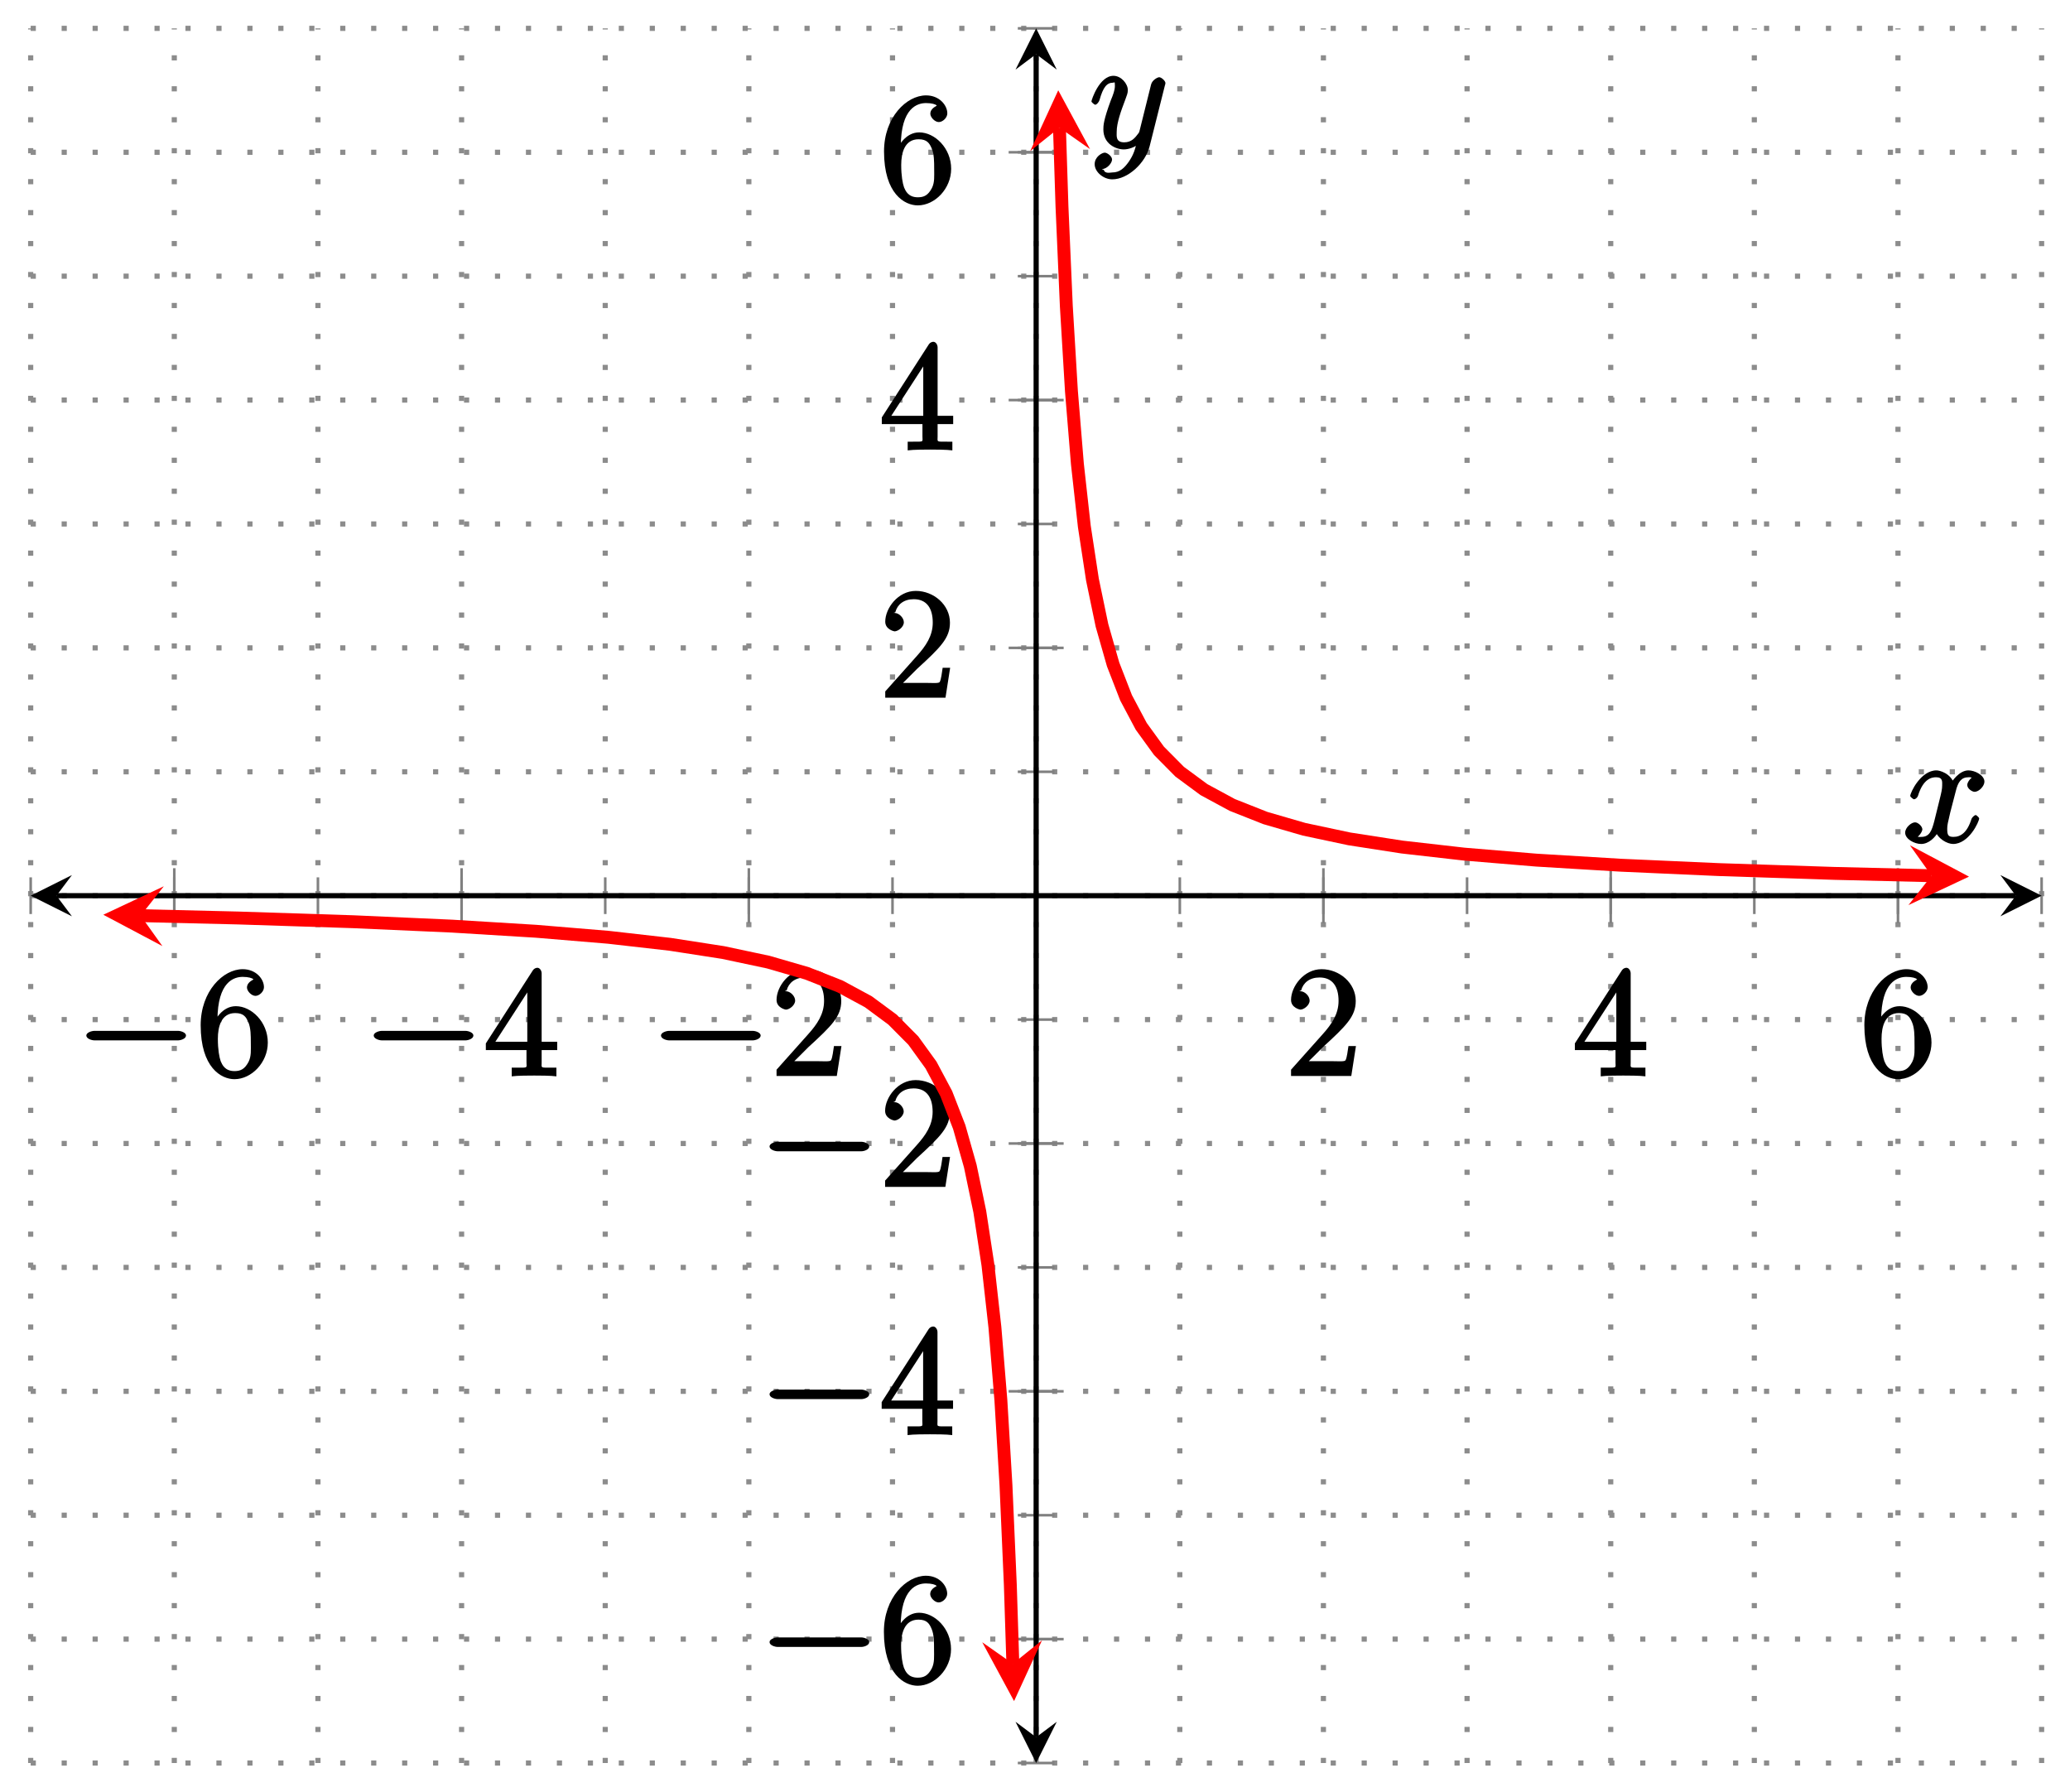
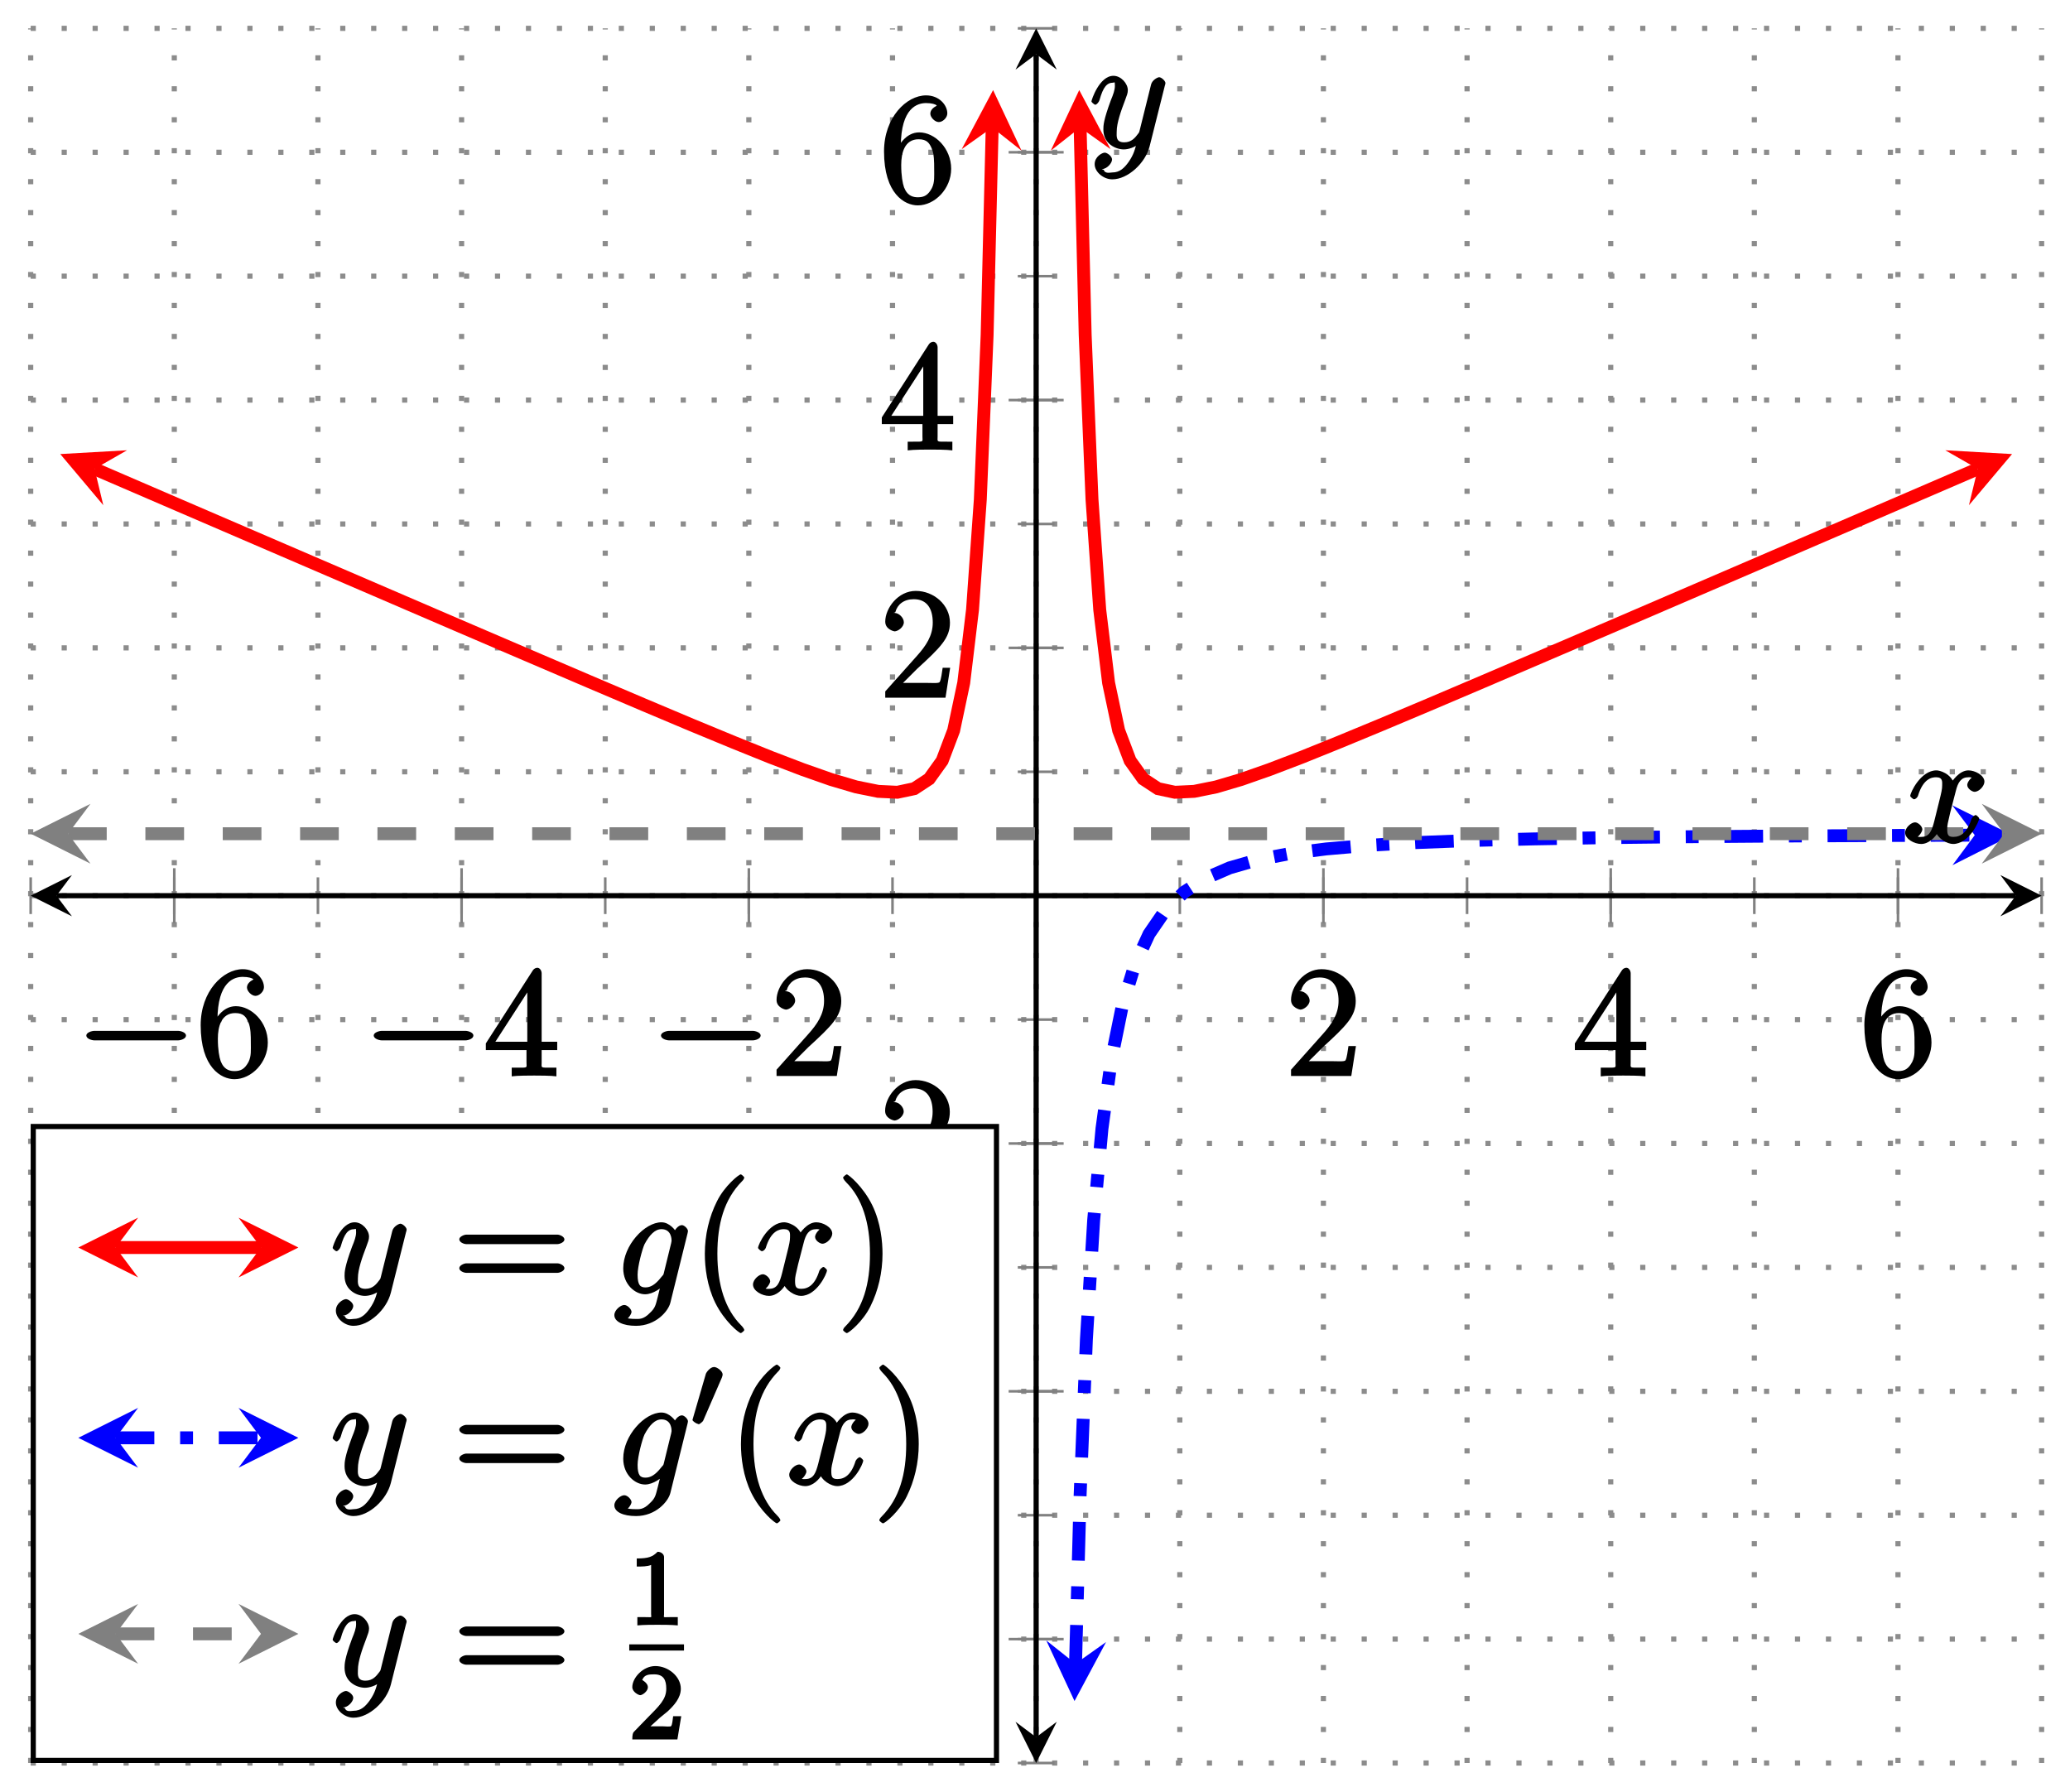
<svg xmlns="http://www.w3.org/2000/svg" xmlns:xlink="http://www.w3.org/1999/xlink" width="159.97pt" height="138.42pt" viewBox="0 0 159.97 138.42" version="1.1">
  <defs>
    <g>
      <symbol overflow="visible" id="glyph0-0">
        <path style="stroke:none;" d="" />
      </symbol>
      <symbol overflow="visible" id="glyph0-1">
        <path style="stroke:none;" d="M 7.875 -2.75 C 8.078 -2.75 8.484 -2.875 8.484 -3.125 C 8.484 -3.359 8.078 -3.484 7.875 -3.484 L 1.406 -3.484 C 1.203 -3.484 0.781 -3.359 0.781 -3.125 C 0.781 -2.875 1.203 -2.75 1.406 -2.75 Z M 7.875 -2.75 " />
      </symbol>
      <symbol overflow="visible" id="glyph1-0">
        <path style="stroke:none;" d="" />
      </symbol>
      <symbol overflow="visible" id="glyph1-1">
        <path style="stroke:none;" d="M 1.625 -4.297 C 1.625 -7.328 2.938 -7.656 3.578 -7.656 C 4.016 -7.656 4.328 -7.562 4.391 -7.469 C 4.531 -7.469 3.906 -7.312 3.906 -6.828 C 3.906 -6.562 4.25 -6.188 4.562 -6.188 C 4.859 -6.188 5.219 -6.516 5.219 -6.859 C 5.219 -7.484 4.609 -8.25 3.578 -8.25 C 2.062 -8.25 0.328 -6.547 0.328 -3.922 C 0.328 -0.641 1.922 0.25 2.938 0.25 C 4.25 0.25 5.516 -1.031 5.516 -2.578 C 5.516 -4.172 4.25 -5.391 3.047 -5.391 C 1.984 -5.391 1.422 -4.312 1.297 -3.984 L 1.625 -3.984 Z M 2.938 -0.375 C 2.188 -0.375 1.984 -0.891 1.875 -1.141 C 1.766 -1.453 1.656 -2.031 1.656 -2.875 C 1.656 -3.812 1.922 -4.859 3 -4.859 C 3.656 -4.859 3.844 -4.547 4.016 -4.141 C 4.203 -3.703 4.203 -3.109 4.203 -2.594 C 4.203 -1.984 4.25 -1.547 4.031 -1.094 C 3.734 -0.531 3.422 -0.375 2.938 -0.375 Z M 2.938 -0.375 " />
      </symbol>
      <symbol overflow="visible" id="glyph1-2">
        <path style="stroke:none;" d="M 4.469 -7.922 C 4.469 -8.156 4.312 -8.359 4.141 -8.359 C 4.047 -8.359 3.891 -8.312 3.797 -8.172 L 0.156 -2.516 L 0.156 -2 L 3.297 -2 L 3.297 -1.047 C 3.297 -0.609 3.438 -0.641 2.562 -0.641 L 2.156 -0.641 L 2.156 0.031 C 2.609 -0.031 3.547 -0.031 3.891 -0.031 C 4.219 -0.031 5.172 -0.031 5.609 0.031 L 5.609 -0.641 L 5.219 -0.641 C 4.344 -0.641 4.469 -0.609 4.469 -1.047 L 4.469 -2 L 5.672 -2 L 5.672 -2.641 L 4.469 -2.641 Z M 3.359 -7 L 3.359 -2.641 L 0.891 -2.641 L 3.641 -6.891 Z M 3.359 -7 " />
      </symbol>
      <symbol overflow="visible" id="glyph1-3">
        <path style="stroke:none;" d="M 5.266 -2.312 L 4.859 -2.312 C 4.797 -1.953 4.75 -1.406 4.625 -1.203 C 4.547 -1.094 3.984 -1.141 3.625 -1.141 L 1.406 -1.141 L 1.516 -0.891 C 1.844 -1.156 2.562 -1.922 2.875 -2.219 C 4.703 -3.891 5.422 -4.609 5.422 -5.797 C 5.422 -7.172 4.172 -8.25 2.781 -8.25 C 1.406 -8.25 0.422 -6.906 0.422 -5.875 C 0.422 -5.266 1.109 -5.125 1.141 -5.125 C 1.406 -5.125 1.859 -5.453 1.859 -5.828 C 1.859 -6.172 1.484 -6.547 1.141 -6.547 C 1.047 -6.547 1.016 -6.547 1.203 -6.609 C 1.359 -7.203 1.859 -7.609 2.625 -7.609 C 3.641 -7.609 4.094 -6.891 4.094 -5.797 C 4.094 -4.781 3.562 -4 2.875 -3.234 L 0.422 -0.484 L 0.422 0 L 5.078 0 L 5.438 -2.312 Z M 5.266 -2.312 " />
      </symbol>
+       <symbol overflow="visible" id="glyph1-4">
+         <path style="stroke:none;" d="M 8.062 -3.875 C 8.234 -3.875 8.609 -4.016 8.609 -4.234 C 8.609 -4.453 8.25 -4.609 8.062 -4.609 L 1.031 -4.609 C 0.859 -4.609 0.484 -4.453 0.484 -4.25 C 0.484 -4.016 0.844 -3.875 1.031 -3.875 Z M 8.062 -1.656 C 8.234 -1.656 8.609 -1.797 8.609 -2.016 C 8.609 -2.234 8.25 -2.391 8.062 -2.391 L 1.031 -2.391 C 0.859 -2.391 0.484 -2.234 0.484 -2.016 C 0.484 -1.797 0.844 -1.656 1.031 -1.656 Z M 8.062 -1.656 " />
+       </symbol>
+       <symbol overflow="visible" id="glyph1-5">
+         <path style="stroke:none;" d="M 4.047 2.766 C 4.047 2.719 4 2.594 3.797 2.391 C 2.594 1.188 1.969 -0.688 1.969 -3.125 C 1.969 -5.438 2.484 -7.328 3.875 -8.734 C 4 -8.844 4.047 -8.984 4.047 -9.016 C 4.047 -9.078 3.828 -9.266 3.781 -9.266 C 3.625 -9.266 2.516 -8.359 1.938 -7.188 C 1.328 -5.969 1 -4.594 1 -3.125 C 1 -2.062 1.172 -0.641 1.797 0.641 C 2.5 2.078 3.641 3 3.781 3 C 3.828 3 4.047 2.828 4.047 2.766 Z M 4.047 2.766 " />
+       </symbol>
+       <symbol overflow="visible" id="glyph1-6">
+         <path style="stroke:none;" d="M 3.531 -3.125 C 3.531 -4.031 3.406 -5.516 2.734 -6.891 C 2.031 -8.328 0.891 -9.266 0.766 -9.266 C 0.719 -9.266 0.484 -9.078 0.484 -9.016 C 0.484 -8.984 0.531 -8.844 0.734 -8.641 C 1.938 -7.438 2.562 -5.562 2.562 -3.125 C 2.562 -0.812 2.047 1.078 0.656 2.484 C 0.531 2.594 0.484 2.719 0.484 2.766 C 0.484 2.828 0.719 3 0.766 3 C 0.922 3 2.016 2.109 2.594 0.938 C 3.203 -0.281 3.531 -1.688 3.531 -3.125 Z M 3.531 -3.125 " />
+       </symbol>
      <symbol overflow="visible" id="glyph2-0">
        <path style="stroke:none;" d="" />
      </symbol>
      <symbol overflow="visible" id="glyph2-1">
        <path style="stroke:none;" d="M 5.672 -5.172 C 5.281 -5.109 4.969 -4.656 4.969 -4.438 C 4.969 -4.141 5.359 -3.906 5.531 -3.906 C 5.891 -3.906 6.297 -4.359 6.297 -4.688 C 6.297 -5.188 5.562 -5.562 5.062 -5.562 C 4.344 -5.562 3.766 -4.703 3.656 -4.469 L 3.984 -4.469 C 3.703 -5.359 2.812 -5.562 2.594 -5.562 C 1.375 -5.562 0.562 -3.844 0.562 -3.578 C 0.562 -3.531 0.781 -3.328 0.859 -3.328 C 0.953 -3.328 1.094 -3.438 1.156 -3.578 C 1.562 -4.922 2.219 -5.031 2.562 -5.031 C 3.094 -5.031 3.031 -4.672 3.031 -4.391 C 3.031 -4.125 2.969 -3.844 2.828 -3.281 L 2.422 -1.641 C 2.234 -0.922 2.062 -0.422 1.422 -0.422 C 1.359 -0.422 1.172 -0.375 0.922 -0.531 L 0.812 -0.281 C 1.25 -0.359 1.5 -0.859 1.5 -1 C 1.5 -1.25 1.156 -1.547 0.938 -1.547 C 0.641 -1.547 0.172 -1.141 0.172 -0.75 C 0.172 -0.25 0.891 0.125 1.406 0.125 C 1.984 0.125 2.5 -0.375 2.75 -0.859 L 2.469 -0.969 C 2.672 -0.266 3.438 0.125 3.875 0.125 C 5.094 0.125 5.891 -1.594 5.891 -1.859 C 5.891 -1.906 5.688 -2.109 5.625 -2.109 C 5.516 -2.109 5.328 -1.906 5.297 -1.812 C 4.969 -0.75 4.453 -0.422 3.906 -0.422 C 3.484 -0.422 3.422 -0.578 3.422 -1.062 C 3.422 -1.328 3.469 -1.516 3.656 -2.312 L 4.078 -3.938 C 4.25 -4.656 4.5 -5.031 5.062 -5.031 C 5.078 -5.031 5.297 -5.062 5.547 -4.906 Z M 5.672 -5.172 " />
      </symbol>
      <symbol overflow="visible" id="glyph2-2">
        <path style="stroke:none;" d="M 3.031 1.094 C 2.703 1.547 2.359 1.906 1.766 1.906 C 1.625 1.906 1.203 2.031 1.109 1.703 C 0.906 1.641 0.969 1.641 0.984 1.641 C 1.344 1.641 1.75 1.188 1.75 0.906 C 1.75 0.641 1.359 0.375 1.188 0.375 C 0.984 0.375 0.406 0.688 0.406 1.266 C 0.406 1.875 1.094 2.438 1.766 2.438 C 2.969 2.438 4.328 1.188 4.656 -0.125 L 5.828 -4.797 C 5.844 -4.859 5.875 -4.922 5.875 -5 C 5.875 -5.172 5.562 -5.453 5.391 -5.453 C 5.281 -5.453 4.859 -5.25 4.766 -4.891 L 3.891 -1.375 C 3.828 -1.156 3.875 -1.25 3.781 -1.109 C 3.531 -0.781 3.266 -0.422 2.688 -0.422 C 2.016 -0.422 2.109 -0.922 2.109 -1.25 C 2.109 -1.922 2.438 -2.844 2.766 -3.703 C 2.891 -4.047 2.969 -4.219 2.969 -4.453 C 2.969 -4.953 2.453 -5.562 1.859 -5.562 C 0.766 -5.562 0.156 -3.688 0.156 -3.578 C 0.156 -3.531 0.375 -3.328 0.453 -3.328 C 0.562 -3.328 0.734 -3.531 0.781 -3.688 C 1.062 -4.703 1.359 -5.031 1.828 -5.031 C 1.938 -5.031 1.969 -5.172 1.969 -4.781 C 1.969 -4.469 1.844 -4.125 1.656 -3.672 C 1.078 -2.109 1.078 -1.703 1.078 -1.422 C 1.078 -0.281 2.062 0.125 2.656 0.125 C 3 0.125 3.531 -0.031 3.844 -0.344 L 3.688 -0.516 C 3.516 0.141 3.438 0.5 3.031 1.094 Z M 3.031 1.094 " />
      </symbol>
+       <symbol overflow="visible" id="glyph2-3">
+         <path style="stroke:none;" d="M 3.875 -1.656 C 3.828 -1.469 3.844 -1.531 3.688 -1.344 C 3.203 -0.719 2.828 -0.531 2.453 -0.531 C 2.062 -0.531 1.844 -0.688 1.844 -1.516 C 1.844 -2.156 2.203 -3.484 2.375 -3.859 C 2.766 -4.594 3.188 -5.031 3.688 -5.031 C 4.484 -5.031 4.469 -4.203 4.469 -4.125 L 4.438 -3.953 Z M 4.938 -4.625 C 4.781 -4.969 4.297 -5.562 3.688 -5.562 C 2.391 -5.562 0.734 -3.781 0.734 -2 C 0.734 -0.75 1.656 0 2.422 0 C 3.062 0 3.734 -0.531 3.938 -0.781 L 3.672 -0.891 L 3.406 0.188 C 3.234 0.844 3.219 1.047 2.781 1.453 C 2.297 1.953 1.953 1.906 1.703 1.906 C 1.344 1.906 1.047 1.875 0.734 1.781 L 0.734 2.078 C 1.125 1.969 1.375 1.5 1.375 1.359 C 1.375 1.172 1.078 0.828 0.812 0.828 C 0.531 0.828 0.047 1.219 0.047 1.609 C 0.047 2.109 0.703 2.438 1.719 2.438 C 3.266 2.438 4.219 1.297 4.375 0.656 L 5.703 -4.703 C 5.734 -4.844 5.734 -4.859 5.734 -4.891 C 5.734 -5.062 5.453 -5.344 5.266 -5.344 C 4.984 -5.344 4.656 -4.953 4.609 -4.625 Z M 4.938 -4.625 " />
+       </symbol>
+       <symbol overflow="visible" id="glyph3-0">
+         <path style="stroke:none;" d="" />
+       </symbol>
+       <symbol overflow="visible" id="glyph3-1">
+         <path style="stroke:none;" d="M 2.312 -3.922 C 2.344 -4.031 2.375 -4.094 2.375 -4.172 C 2.375 -4.438 1.938 -4.75 1.719 -4.75 C 1.406 -4.75 1.109 -4.328 1.078 -4.219 L 0.078 -0.781 C 0.047 -0.688 0.047 -0.656 0.047 -0.656 C 0.047 -0.578 0.281 -0.422 0.359 -0.391 C 0.516 -0.328 0.531 -0.328 0.547 -0.328 C 0.562 -0.328 0.812 -0.484 0.875 -0.609 Z M 2.312 -3.922 " />
+       </symbol>
+       <symbol overflow="visible" id="glyph4-0">
+         <path style="stroke:none;" d="" />
+       </symbol>
+       <symbol overflow="visible" id="glyph4-1">
+         <path style="stroke:none;" d="M 2.688 -5.266 C 2.688 -5.469 2.484 -5.672 2.188 -5.672 C 1.812 -5.297 1.516 -5.156 0.578 -5.156 L 0.578 -4.531 C 0.984 -4.531 1.406 -4.531 1.688 -4.656 L 1.688 -0.844 C 1.688 -0.547 1.844 -0.625 1.094 -0.625 L 0.625 -0.625 L 0.625 0.016 C 1.141 -0.031 1.828 -0.031 2.188 -0.031 C 2.547 -0.031 3.234 -0.031 3.75 0.016 L 3.75 -0.625 L 3.281 -0.625 C 2.531 -0.625 2.688 -0.547 2.688 -0.844 Z M 2.688 -5.266 " />
+       </symbol>
+       <symbol overflow="visible" id="glyph4-2">
+         <path style="stroke:none;" d="M 2.375 -1.688 C 2.5 -1.797 2.844 -2.062 2.969 -2.172 C 3.453 -2.625 3.984 -3.203 3.984 -3.922 C 3.984 -4.875 3 -5.672 2.016 -5.672 C 1.047 -5.672 0.234 -4.75 0.234 -4.047 C 0.234 -3.656 0.734 -3.422 0.844 -3.422 C 1.016 -3.422 1.438 -3.719 1.438 -4.031 C 1.438 -4.438 0.859 -4.625 1.016 -4.625 C 1.172 -5.016 1.531 -5.031 1.922 -5.031 C 2.656 -5.031 2.859 -4.594 2.859 -3.922 C 2.859 -3.094 2.328 -2.609 1.391 -1.656 L 0.375 -0.609 C 0.281 -0.531 0.234 -0.375 0.234 0 L 3.719 0 L 4.016 -1.797 L 3.391 -1.797 C 3.344 -1.453 3.328 -1.172 3.234 -1.031 C 3.188 -0.969 2.719 -1.016 2.594 -1.016 L 1.172 -1.016 L 1.297 -0.703 Z M 2.375 -1.688 " />
+       </symbol>
    </g>
    <clipPath id="clip1">
-       <path d="M 2.371 56 L 93 56 L 93 136.23 L 2.371 136.23 Z M 2.371 56 " />
+       <path d="M 2.371 2.191 L 91 2.191 L 91 76 L 2.371 76 Z M 2.371 2.191 " />
    </clipPath>
    <clipPath id="clip2">
-       <path d="M 67 2.191 L 157.777 2.191 L 157.777 82 L 67 82 Z M 67 2.191 " />
+       <path d="M 69 50 L 157.777 50 L 157.777 136.23 L 69 136.23 Z M 69 50 " />
+     </clipPath>
+     <clipPath id="clip3">
+       <path d="M 2.371 62 L 7 62 L 7 67 L 2.371 67 Z M 2.371 62 " />
+     </clipPath>
+     <clipPath id="clip4">
+       <path d="M 153 62 L 157.777 62 L 157.777 67 L 153 67 Z M 153 62 " />
+     </clipPath>
+     <clipPath id="clip5">
+       <path d="M 69 2.191 L 157.777 2.191 L 157.777 76 L 69 76 Z M 69 2.191 " />
    </clipPath>
  </defs>
  <g id="surface1">
    <path style="fill:none;stroke-width:0.399;stroke-linecap:butt;stroke-linejoin:miter;stroke:rgb(54.999%,54.999%,54.999%);stroke-opacity:1;stroke-dasharray:0.399,1.993;stroke-miterlimit:10;" d="M 0.001 -0 L 0.001 134.039 M 11.099 -0 L 11.099 134.039 M 22.2 -0 L 22.2 134.039 M 33.302 -0 L 33.302 134.039 M 44.403 -0 L 44.403 134.039 M 55.501 -0 L 55.501 134.039 M 66.603 -0 L 66.603 134.039 M 77.704 -0 L 77.704 134.039 M 88.806 -0 L 88.806 134.039 M 99.903 -0 L 99.903 134.039 M 111.005 -0 L 111.005 134.039 M 122.107 -0 L 122.107 134.039 M 133.204 -0 L 133.204 134.039 M 144.306 -0 L 144.306 134.039 M 155.407 -0 L 155.407 134.039 " transform="matrix(1,0,0,-1,2.37,136.23)" />
    <path style="fill:none;stroke-width:0.399;stroke-linecap:butt;stroke-linejoin:miter;stroke:rgb(54.999%,54.999%,54.999%);stroke-opacity:1;stroke-dasharray:0.399,1.993;stroke-miterlimit:10;" d="M 0.001 -0 L 155.407 -0 M 0.001 9.574 L 155.407 9.574 M 0.001 19.148 L 155.407 19.148 M 0.001 28.722 L 155.407 28.722 M 0.001 38.296 L 155.407 38.296 M 0.001 47.871 L 155.407 47.871 M 0.001 57.445 L 155.407 57.445 M 0.001 67.019 L 155.407 67.019 M 0.001 76.593 L 155.407 76.593 M 0.001 86.168 L 155.407 86.168 M 0.001 95.742 L 155.407 95.742 M 0.001 105.316 L 155.407 105.316 M 0.001 114.89 L 155.407 114.89 M 0.001 124.464 L 155.407 124.464 M 0.001 134.039 L 155.407 134.039 " transform="matrix(1,0,0,-1,2.37,136.23)" />
    <path style="fill:none;stroke-width:0.199;stroke-linecap:butt;stroke-linejoin:miter;stroke:rgb(50%,50%,50%);stroke-opacity:1;stroke-miterlimit:10;" d="M 0.001 65.601 L 0.001 68.437 M 11.099 65.601 L 11.099 68.437 M 22.2 65.601 L 22.2 68.437 M 33.302 65.601 L 33.302 68.437 M 44.403 65.601 L 44.403 68.437 M 55.501 65.601 L 55.501 68.437 M 66.603 65.601 L 66.603 68.437 M 77.704 65.601 L 77.704 68.437 M 88.806 65.601 L 88.806 68.437 M 99.903 65.601 L 99.903 68.437 M 111.005 65.601 L 111.005 68.437 M 122.107 65.601 L 122.107 68.437 M 133.204 65.601 L 133.204 68.437 M 144.306 65.601 L 144.306 68.437 M 155.407 65.601 L 155.407 68.437 " transform="matrix(1,0,0,-1,2.37,136.23)" />
    <path style="fill:none;stroke-width:0.199;stroke-linecap:butt;stroke-linejoin:miter;stroke:rgb(50%,50%,50%);stroke-opacity:1;stroke-miterlimit:10;" d="M 11.099 64.894 L 11.099 69.144 M 33.302 64.894 L 33.302 69.144 M 55.501 64.894 L 55.501 69.144 M 99.903 64.894 L 99.903 69.144 M 122.107 64.894 L 122.107 69.144 M 144.306 64.894 L 144.306 69.144 " transform="matrix(1,0,0,-1,2.37,136.23)" />
    <path style="fill:none;stroke-width:0.199;stroke-linecap:butt;stroke-linejoin:miter;stroke:rgb(50%,50%,50%);stroke-opacity:1;stroke-miterlimit:10;" d="M 76.286 -0 L 79.122 -0 M 76.286 9.574 L 79.122 9.574 M 76.286 19.148 L 79.122 19.148 M 76.286 28.722 L 79.122 28.722 M 76.286 38.296 L 79.122 38.296 M 76.286 47.871 L 79.122 47.871 M 76.286 57.445 L 79.122 57.445 M 76.286 67.019 L 79.122 67.019 M 76.286 76.593 L 79.122 76.593 M 76.286 86.168 L 79.122 86.168 M 76.286 95.742 L 79.122 95.742 M 76.286 105.316 L 79.122 105.316 M 76.286 114.89 L 79.122 114.89 M 76.286 124.464 L 79.122 124.464 M 76.286 134.039 L 79.122 134.039 " transform="matrix(1,0,0,-1,2.37,136.23)" />
    <path style="fill:none;stroke-width:0.199;stroke-linecap:butt;stroke-linejoin:miter;stroke:rgb(50%,50%,50%);stroke-opacity:1;stroke-miterlimit:10;" d="M 75.579 9.574 L 79.829 9.574 M 75.579 28.722 L 79.829 28.722 M 75.579 47.871 L 79.829 47.871 M 75.579 86.168 L 79.829 86.168 M 75.579 105.316 L 79.829 105.316 M 75.579 124.464 L 79.829 124.464 " transform="matrix(1,0,0,-1,2.37,136.23)" />
    <path style="fill:none;stroke-width:0.399;stroke-linecap:butt;stroke-linejoin:miter;stroke:rgb(0%,0%,0%);stroke-opacity:1;stroke-miterlimit:10;" d="M 1.993 67.019 L 153.415 67.019 " transform="matrix(1,0,0,-1,2.37,136.23)" />
    <path style=" stroke:none;fill-rule:nonzero;fill:rgb(0%,0%,0%);fill-opacity:1;" d="M 2.371 69.211 L 5.559 70.805 L 4.363 69.211 L 5.559 67.617 " />
    <path style=" stroke:none;fill-rule:nonzero;fill:rgb(0%,0%,0%);fill-opacity:1;" d="M 157.777 69.211 L 154.59 67.617 L 155.785 69.211 L 154.59 70.805 " />
    <path style="fill:none;stroke-width:0.399;stroke-linecap:butt;stroke-linejoin:miter;stroke:rgb(0%,0%,0%);stroke-opacity:1;stroke-miterlimit:10;" d="M 77.704 1.992 L 77.704 132.046 " transform="matrix(1,0,0,-1,2.37,136.23)" />
    <path style=" stroke:none;fill-rule:nonzero;fill:rgb(0%,0%,0%);fill-opacity:1;" d="M 80.074 136.23 L 81.668 133.043 L 80.074 134.238 L 78.48 133.043 " />
    <path style=" stroke:none;fill-rule:nonzero;fill:rgb(0%,0%,0%);fill-opacity:1;" d="M 80.074 2.191 L 78.48 5.379 L 80.074 4.184 L 81.668 5.379 " />
    <g style="fill:rgb(0%,0%,0%);fill-opacity:1;">
      <use xlink:href="#glyph0-1" x="5.89" y="83.14" />
    </g>
    <g style="fill:rgb(0%,0%,0%);fill-opacity:1;">
      <use xlink:href="#glyph1-1" x="15.18" y="83.14" />
    </g>
    <g style="fill:rgb(0%,0%,0%);fill-opacity:1;">
      <use xlink:href="#glyph0-1" x="28.1" y="83.14" />
    </g>
    <g style="fill:rgb(0%,0%,0%);fill-opacity:1;">
      <use xlink:href="#glyph1-2" x="37.39" y="83.14" />
    </g>
    <g style="fill:rgb(0%,0%,0%);fill-opacity:1;">
      <use xlink:href="#glyph0-1" x="50.3" y="83.14" />
    </g>
    <g style="fill:rgb(0%,0%,0%);fill-opacity:1;">
      <use xlink:href="#glyph1-3" x="59.59" y="83.14" />
    </g>
    <g style="fill:rgb(0%,0%,0%);fill-opacity:1;">
      <use xlink:href="#glyph1-3" x="99.35" y="83.14" />
    </g>
    <g style="fill:rgb(0%,0%,0%);fill-opacity:1;">
      <use xlink:href="#glyph1-2" x="121.55" y="83.14" />
    </g>
    <g style="fill:rgb(0%,0%,0%);fill-opacity:1;">
      <use xlink:href="#glyph1-1" x="143.75" y="83.14" />
    </g>
    <g style="fill:rgb(0%,0%,0%);fill-opacity:1;">
      <use xlink:href="#glyph0-1" x="58.69" y="130.01" />
    </g>
    <g style="fill:rgb(0%,0%,0%);fill-opacity:1;">
      <use xlink:href="#glyph1-1" x="67.98" y="130.01" />
    </g>
    <g style="fill:rgb(0%,0%,0%);fill-opacity:1;">
      <use xlink:href="#glyph0-1" x="58.69" y="110.86" />
    </g>
    <g style="fill:rgb(0%,0%,0%);fill-opacity:1;">
      <use xlink:href="#glyph1-2" x="67.98" y="110.86" />
    </g>
    <g style="fill:rgb(0%,0%,0%);fill-opacity:1;">
      <use xlink:href="#glyph0-1" x="58.69" y="91.71" />
    </g>
    <g style="fill:rgb(0%,0%,0%);fill-opacity:1;">
      <use xlink:href="#glyph1-3" x="67.98" y="91.71" />
    </g>
    <g style="fill:rgb(0%,0%,0%);fill-opacity:1;">
      <use xlink:href="#glyph1-3" x="67.99" y="53.91" />
    </g>
    <g style="fill:rgb(0%,0%,0%);fill-opacity:1;">
      <use xlink:href="#glyph1-2" x="67.99" y="34.77" />
    </g>
    <g style="fill:rgb(0%,0%,0%);fill-opacity:1;">
      <use xlink:href="#glyph1-1" x="67.99" y="15.62" />
    </g>
    <g clip-path="url(#clip1)" clip-rule="nonzero">
-       <path style="fill:none;stroke-width:0.996;stroke-linecap:butt;stroke-linejoin:miter;stroke:rgb(100%,0%,0%);stroke-opacity:1;stroke-miterlimit:10;" d="M 75.903 7.671 L 75.708 13.769 L 75.372 21.46 L 74.978 28.039 L 74.517 33.667 L 73.978 38.484 L 73.349 42.605 L 72.614 46.128 L 71.759 49.144 L 70.755 51.726 L 69.579 53.933 L 68.212 55.824 L 66.607 57.441 L 64.735 58.824 L 62.548 60.007 L 59.989 61.019 L 57.001 61.886 L 53.505 62.628 L 49.423 63.261 L 44.65 63.804 L 39.071 64.269 L 32.552 64.668 L 24.931 65.007 L 16.025 65.296 L 8.501 65.476 " transform="matrix(1,0,0,-1,2.37,136.23)" />
-     </g>
-     <path style=" stroke:none;fill-rule:nonzero;fill:rgb(100%,0%,0%);fill-opacity:1;" d="M 78.367 131.445 L 80.527 126.75 L 78.273 128.559 L 75.906 126.898 " />
-     <path style=" stroke:none;fill-rule:nonzero;fill:rgb(100%,0%,0%);fill-opacity:1;" d="M 7.984 70.684 L 12.551 73.105 L 10.871 70.754 L 12.66 68.484 " />
+       <path style="fill:none;stroke-width:0.996;stroke-linecap:butt;stroke-linejoin:miter;stroke:rgb(100%,0%,0%);stroke-opacity:1;stroke-miterlimit:10;" d="M 74.306 126.378 L 73.915 110.343 L 73.388 97.621 L 72.786 89.109 L 72.107 83.468 L 71.329 79.789 L 70.442 77.449 L 69.435 76.043 L 68.286 75.289 L 66.978 75.011 L 65.489 75.082 L 63.794 75.425 L 61.86 75.996 L 59.661 76.769 L 57.157 77.726 L 54.302 78.878 L 51.052 80.222 L 47.353 81.781 L 43.138 83.574 L 38.337 85.628 L 32.872 87.972 L 26.646 90.652 L 19.556 93.703 L 11.482 97.179 L 4.939 100 " transform="matrix(1,0,0,-1,2.37,136.23)" />
+     </g>
+     <path style=" stroke:none;fill-rule:nonzero;fill:rgb(100%,0%,0%);fill-opacity:1;" d="M 76.746 6.961 L 74.32 11.527 L 76.676 9.852 L 78.945 11.641 " />
+     <path style=" stroke:none;fill-rule:nonzero;fill:rgb(100%,0%,0%);fill-opacity:1;" d="M 4.656 35.086 L 7.984 39.039 L 7.309 36.23 L 9.816 34.793 " />
    <g clip-path="url(#clip2)" clip-rule="nonzero">
-       <path style="fill:none;stroke-width:0.996;stroke-linecap:butt;stroke-linejoin:miter;stroke:rgb(100%,0%,0%);stroke-opacity:1;stroke-miterlimit:10;" d="M 79.505 126.367 L 79.7 120.269 L 80.036 112.578 L 80.431 106 L 80.892 100.375 L 81.427 95.554 L 82.056 91.437 L 82.79 87.91 L 83.65 84.894 L 84.653 82.312 L 85.825 80.105 L 87.196 78.214 L 88.798 76.597 L 90.673 75.214 L 92.86 74.031 L 95.419 73.019 L 98.407 72.152 L 101.9 71.41 L 105.985 70.777 L 110.759 70.234 L 116.337 69.769 L 122.857 69.375 L 130.478 69.035 L 139.384 68.742 L 146.903 68.562 " transform="matrix(1,0,0,-1,2.37,136.23)" />
-     </g>
-     <path style=" stroke:none;fill-rule:nonzero;fill:rgb(100%,0%,0%);fill-opacity:1;" d="M 81.781 6.977 L 79.617 11.672 L 81.875 9.863 L 84.238 11.523 " />
-     <path style=" stroke:none;fill-rule:nonzero;fill:rgb(100%,0%,0%);fill-opacity:1;" d="M 152.164 67.738 L 147.598 65.316 L 149.273 67.668 L 147.484 69.938 " />
+       <path style="fill:none;stroke-width:0.996;stroke-linecap:butt;stroke-linejoin:miter;stroke:rgb(0%,0%,100%);stroke-opacity:1;stroke-dasharray:2.989,1.993,0.996,1.993;stroke-miterlimit:10;" d="M 80.747 7.675 L 81.099 20.625 L 81.587 32.722 L 82.15 41.957 L 82.79 49.015 L 83.525 54.398 L 84.364 58.515 L 85.325 61.656 L 86.427 64.054 L 87.685 65.886 L 89.126 67.285 L 90.775 68.355 L 92.661 69.171 L 94.821 69.793 L 97.29 70.269 L 100.118 70.632 L 103.357 70.91 L 107.056 71.121 L 111.294 71.285 L 116.142 71.406 L 121.689 71.503 L 128.04 71.574 L 135.302 71.628 L 143.618 71.671 L 150.239 71.695 " transform="matrix(1,0,0,-1,2.37,136.23)" />
+     </g>
+     <path style=" stroke:none;fill-rule:nonzero;fill:rgb(0%,0%,100%);fill-opacity:1;" d="M 83.039 131.441 L 85.477 126.883 L 83.117 128.555 L 80.855 126.758 " />
+     <path style=" stroke:none;fill-rule:nonzero;fill:rgb(0%,0%,100%);fill-opacity:1;" d="M 155.5 64.527 L 150.871 62.23 L 152.609 64.535 L 150.887 66.855 " />
+     <path style="fill:none;stroke-width:0.996;stroke-linecap:butt;stroke-linejoin:miter;stroke:rgb(50%,50%,50%);stroke-opacity:1;stroke-dasharray:2.989,2.989;stroke-miterlimit:10;" d="M 2.888 71.808 L 152.517 71.808 " transform="matrix(1,0,0,-1,2.37,136.23)" />
+     <g clip-path="url(#clip3)" clip-rule="nonzero">
+       <path style=" stroke:none;fill-rule:nonzero;fill:rgb(50%,50%,50%);fill-opacity:1;" d="M 2.371 64.422 L 6.992 66.734 L 5.258 64.422 L 6.992 62.113 " />
+     </g>
+     <g clip-path="url(#clip4)" clip-rule="nonzero">
+       <path style=" stroke:none;fill-rule:nonzero;fill:rgb(50%,50%,50%);fill-opacity:1;" d="M 157.777 64.422 L 153.152 62.113 L 154.887 64.422 L 153.152 66.734 " />
+     </g>
+     <g clip-path="url(#clip5)" clip-rule="nonzero">
+       <path style="fill:none;stroke-width:0.996;stroke-linecap:butt;stroke-linejoin:miter;stroke:rgb(100%,0%,0%);stroke-opacity:1;stroke-miterlimit:10;" d="M 81.103 126.378 L 81.493 110.343 L 82.021 97.621 L 82.618 89.109 L 83.302 83.468 L 84.079 79.789 L 84.966 77.449 L 85.974 76.043 L 87.122 75.289 L 88.427 75.011 L 89.919 75.082 L 91.614 75.425 L 93.544 75.996 L 95.747 76.769 L 98.251 77.726 L 101.103 78.878 L 104.353 80.222 L 108.056 81.781 L 112.271 83.574 L 117.067 85.628 L 122.536 87.972 L 128.763 90.652 L 135.853 93.703 L 143.923 97.179 L 150.47 100 " transform="matrix(1,0,0,-1,2.37,136.23)" />
+     </g>
+     <path style=" stroke:none;fill-rule:nonzero;fill:rgb(100%,0%,0%);fill-opacity:1;" d="M 83.402 6.961 L 81.203 11.641 L 83.473 9.852 L 85.824 11.527 " />
+     <path style=" stroke:none;fill-rule:nonzero;fill:rgb(100%,0%,0%);fill-opacity:1;" d="M 155.492 35.086 L 150.332 34.793 L 152.84 36.23 L 152.16 39.039 " />
    <g style="fill:rgb(0%,0%,0%);fill-opacity:1;">
      <use xlink:href="#glyph2-1" x="147.06" y="65.09" />
    </g>
    <g style="fill:rgb(0%,0%,0%);fill-opacity:1;">
      <use xlink:href="#glyph2-2" x="84.19" y="11.42" />
+     </g>
+     <path style="fill-rule:nonzero;fill:rgb(100%,100%,100%);fill-opacity:1;stroke-width:0.399;stroke-linecap:butt;stroke-linejoin:miter;stroke:rgb(0%,0%,0%);stroke-opacity:1;stroke-miterlimit:10;" d="M 0.2 0.199 L 74.638 0.199 L 74.638 49.183 L 0.2 49.183 Z M 0.2 0.199 " transform="matrix(1,0,0,-1,2.37,136.23)" />
+     <path style="fill:none;stroke-width:0.996;stroke-linecap:butt;stroke-linejoin:miter;stroke:rgb(100%,0%,0%);stroke-opacity:1;stroke-miterlimit:10;" d="M 2.888 0.002 L 14.118 0.002 " transform="matrix(1,0,0,-1,6.05,96.4)" />
+     <path style=" stroke:none;fill-rule:nonzero;fill:rgb(100%,0%,0%);fill-opacity:1;" d="M 6.051 96.398 L 10.672 98.711 L 8.938 96.398 L 10.672 94.09 " />
+     <path style=" stroke:none;fill-rule:nonzero;fill:rgb(100%,0%,0%);fill-opacity:1;" d="M 23.059 96.398 L 18.434 94.09 L 20.168 96.398 L 18.434 98.711 " />
+     <g style="fill:rgb(0%,0%,0%);fill-opacity:1;">
+       <use xlink:href="#glyph2-2" x="25.55" y="100.01" />
+     </g>
+     <g style="fill:rgb(0%,0%,0%);fill-opacity:1;">
+       <use xlink:href="#glyph1-4" x="35.01" y="100.01" />
+     </g>
+     <g style="fill:rgb(0%,0%,0%);fill-opacity:1;">
+       <use xlink:href="#glyph2-3" x="47.43" y="100.01" />
+     </g>
+     <g style="fill:rgb(0%,0%,0%);fill-opacity:1;">
+       <use xlink:href="#glyph1-5" x="53.47" y="100.01" />
+     </g>
+     <g style="fill:rgb(0%,0%,0%);fill-opacity:1;">
+       <use xlink:href="#glyph2-1" x="58.02" y="100.01" />
+     </g>
+     <g style="fill:rgb(0%,0%,0%);fill-opacity:1;">
+       <use xlink:href="#glyph1-6" x="64.67" y="100.01" />
+     </g>
+     <path style="fill:none;stroke-width:0.996;stroke-linecap:butt;stroke-linejoin:miter;stroke:rgb(0%,0%,100%);stroke-opacity:1;stroke-dasharray:2.989,1.993,0.996,1.993;stroke-miterlimit:10;" d="M 2.888 -0.002 L 14.118 -0.002 " transform="matrix(1,0,0,-1,6.05,111.1)" />
+     <path style=" stroke:none;fill-rule:nonzero;fill:rgb(0%,0%,100%);fill-opacity:1;" d="M 6.051 111.102 L 10.672 113.41 L 8.938 111.102 L 10.672 108.789 " />
+     <path style=" stroke:none;fill-rule:nonzero;fill:rgb(0%,0%,100%);fill-opacity:1;" d="M 23.059 111.102 L 18.434 108.789 L 20.168 111.102 L 18.434 113.41 " />
+     <g style="fill:rgb(0%,0%,0%);fill-opacity:1;">
+       <use xlink:href="#glyph2-2" x="25.55" y="114.71" />
+     </g>
+     <g style="fill:rgb(0%,0%,0%);fill-opacity:1;">
+       <use xlink:href="#glyph1-4" x="35.01" y="114.71" />
+     </g>
+     <g style="fill:rgb(0%,0%,0%);fill-opacity:1;">
+       <use xlink:href="#glyph2-3" x="47.43" y="114.71" />
+     </g>
+     <g style="fill:rgb(0%,0%,0%);fill-opacity:1;">
+       <use xlink:href="#glyph3-1" x="53.47" y="110.38" />
+     </g>
+     <g style="fill:rgb(0%,0%,0%);fill-opacity:1;">
+       <use xlink:href="#glyph1-5" x="56.26" y="114.71" />
+     </g>
+     <g style="fill:rgb(0%,0%,0%);fill-opacity:1;">
+       <use xlink:href="#glyph2-1" x="60.82" y="114.71" />
+     </g>
+     <g style="fill:rgb(0%,0%,0%);fill-opacity:1;">
+       <use xlink:href="#glyph1-6" x="67.47" y="114.71" />
+     </g>
+     <path style="fill:none;stroke-width:0.996;stroke-linecap:butt;stroke-linejoin:miter;stroke:rgb(50%,50%,50%);stroke-opacity:1;stroke-dasharray:2.989,2.989;stroke-miterlimit:10;" d="M 2.888 0 L 14.118 0 " transform="matrix(1,0,0,-1,6.05,126.25)" />
+     <path style=" stroke:none;fill-rule:nonzero;fill:rgb(50%,50%,50%);fill-opacity:1;" d="M 6.051 126.25 L 10.672 128.562 L 8.938 126.25 L 10.672 123.938 " />
+     <path style=" stroke:none;fill-rule:nonzero;fill:rgb(50%,50%,50%);fill-opacity:1;" d="M 23.059 126.25 L 18.434 123.938 L 20.168 126.25 L 18.434 128.562 " />
+     <g style="fill:rgb(0%,0%,0%);fill-opacity:1;">
+       <use xlink:href="#glyph2-2" x="25.55" y="130.29" />
+     </g>
+     <g style="fill:rgb(0%,0%,0%);fill-opacity:1;">
+       <use xlink:href="#glyph1-4" x="35.01" y="130.29" />
+     </g>
+     <g style="fill:rgb(0%,0%,0%);fill-opacity:1;">
+       <use xlink:href="#glyph4-1" x="48.63" y="125.58" />
+     </g>
+     <path style="fill:none;stroke-width:0.478;stroke-linecap:butt;stroke-linejoin:miter;stroke:rgb(0%,0%,0%);stroke-opacity:1;stroke-miterlimit:10;" d="M -28.371 -61.041 L -24.141 -61.041 " transform="matrix(1,0,0,-1,77,66.26)" />
+     <g style="fill:rgb(0%,0%,0%);fill-opacity:1;">
+       <use xlink:href="#glyph4-2" x="48.63" y="134.41" />
    </g>
  </g>
</svg>
